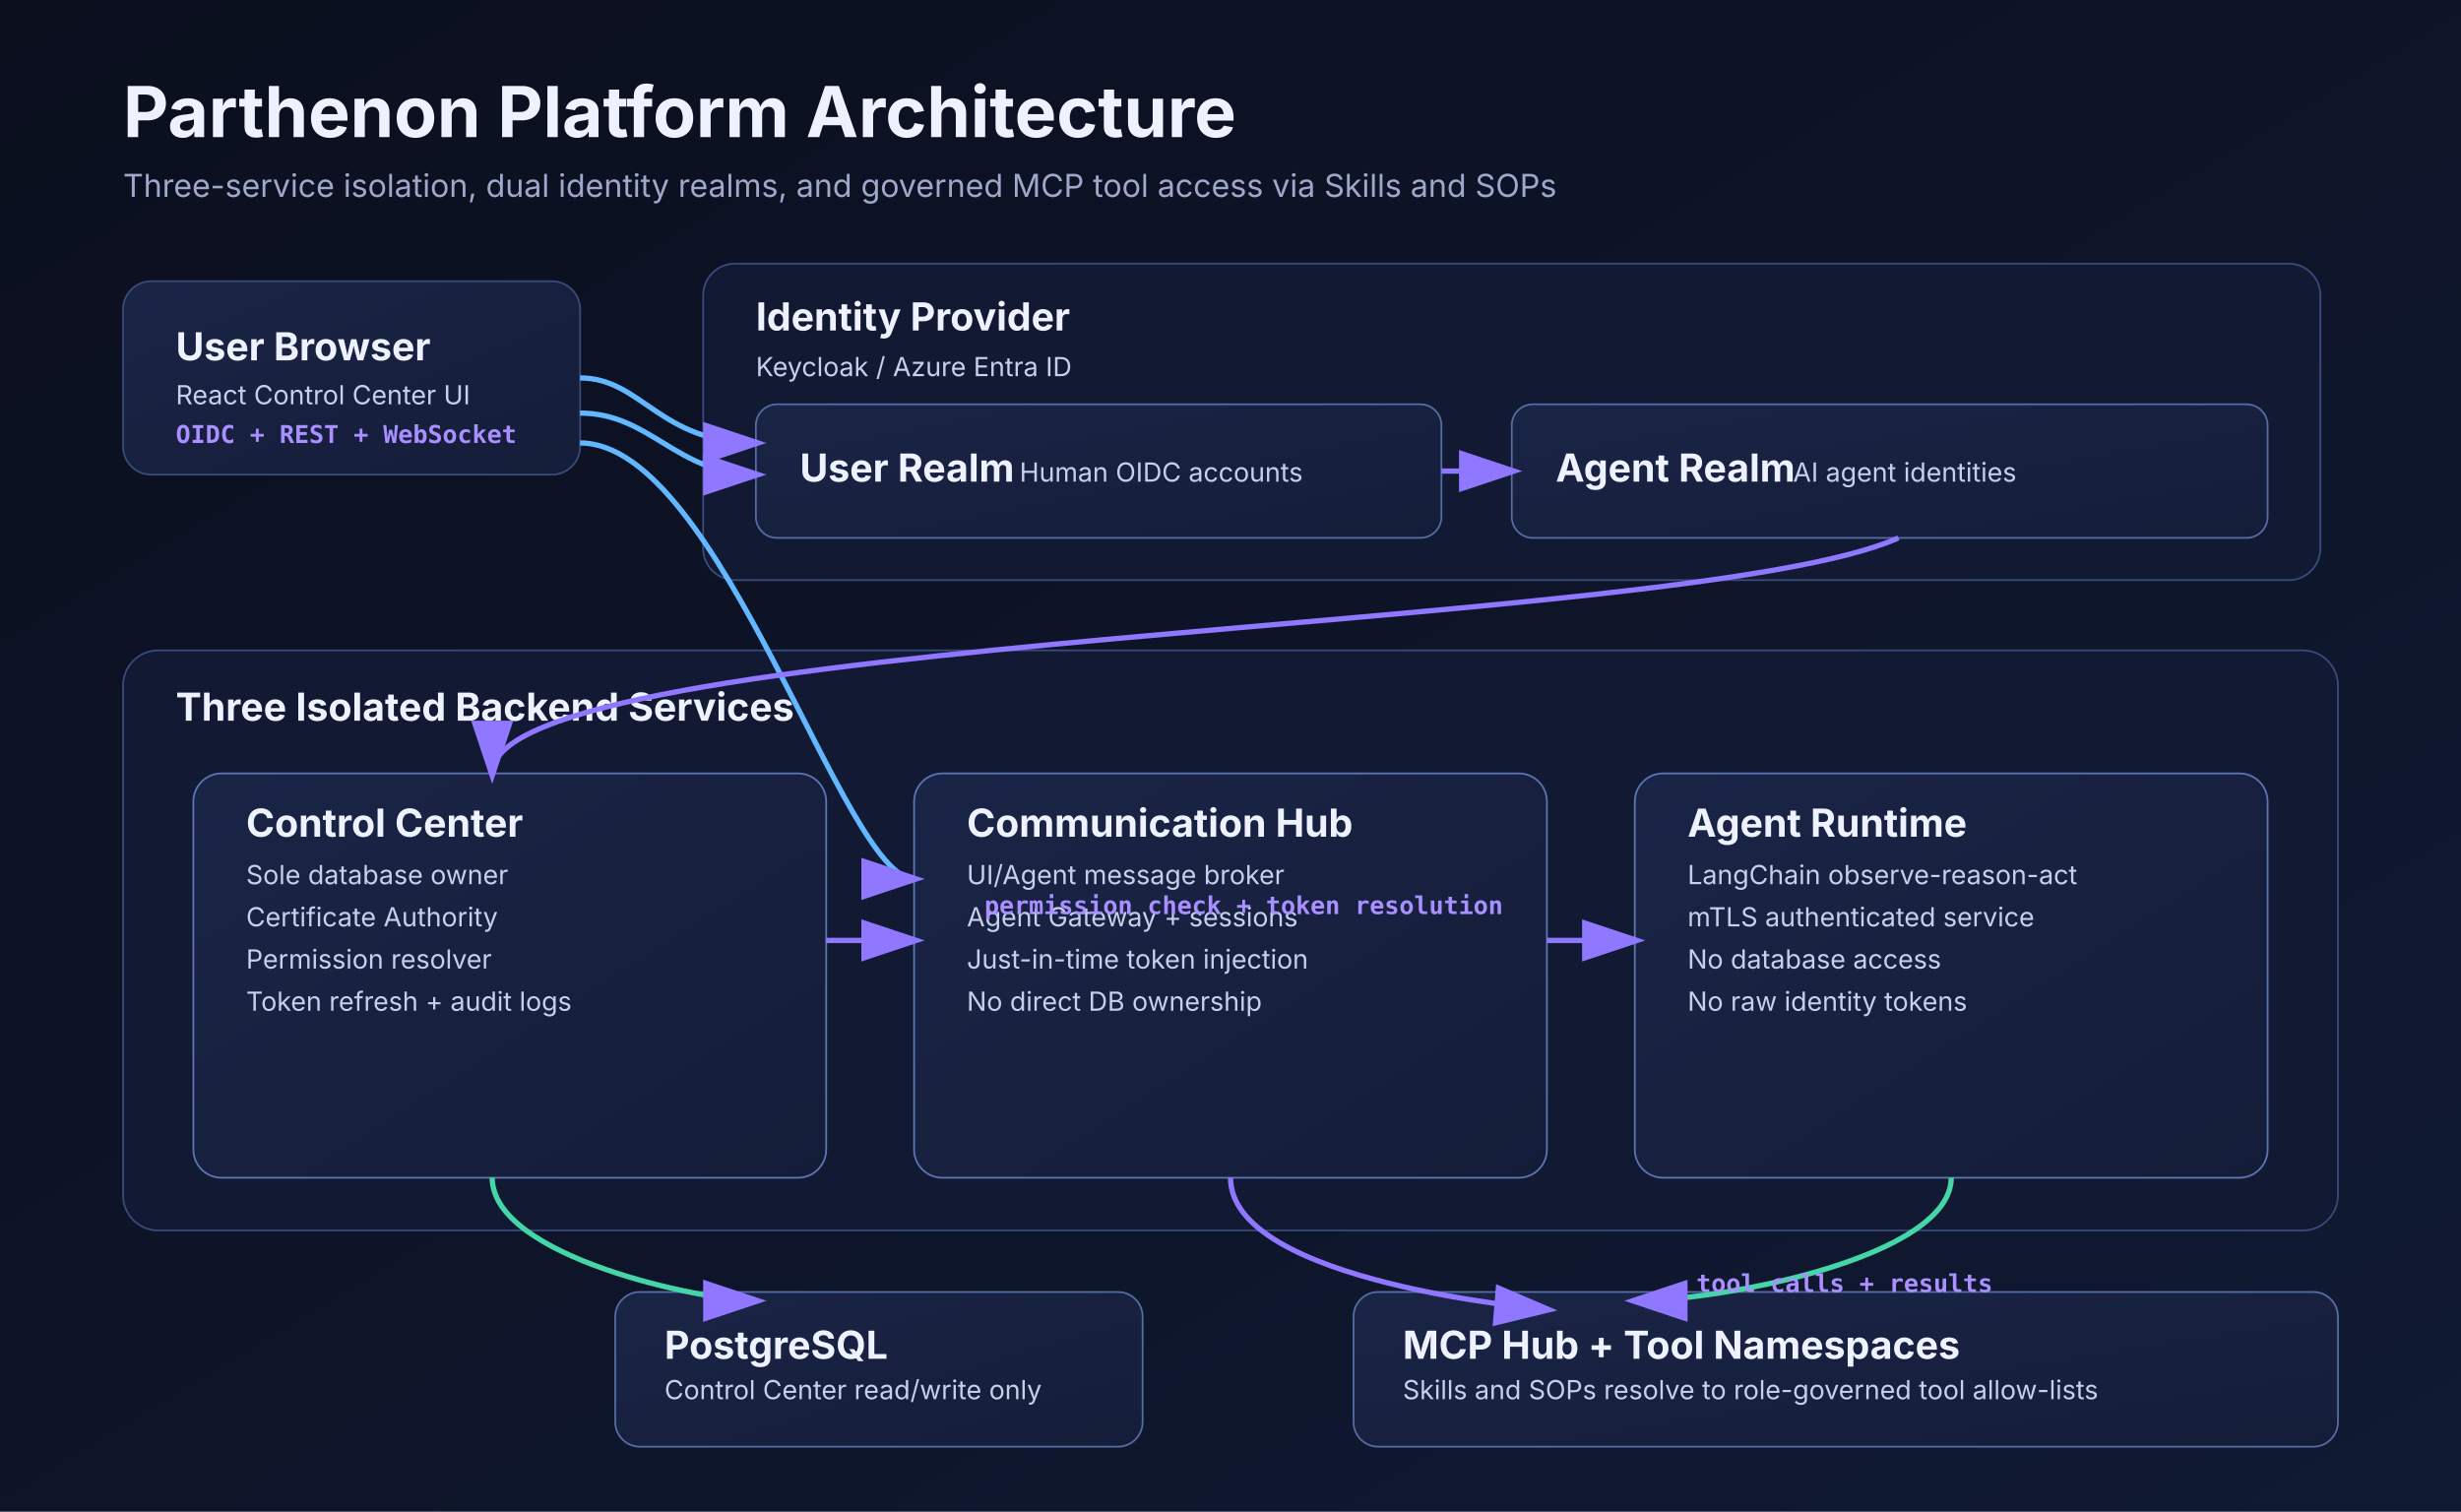
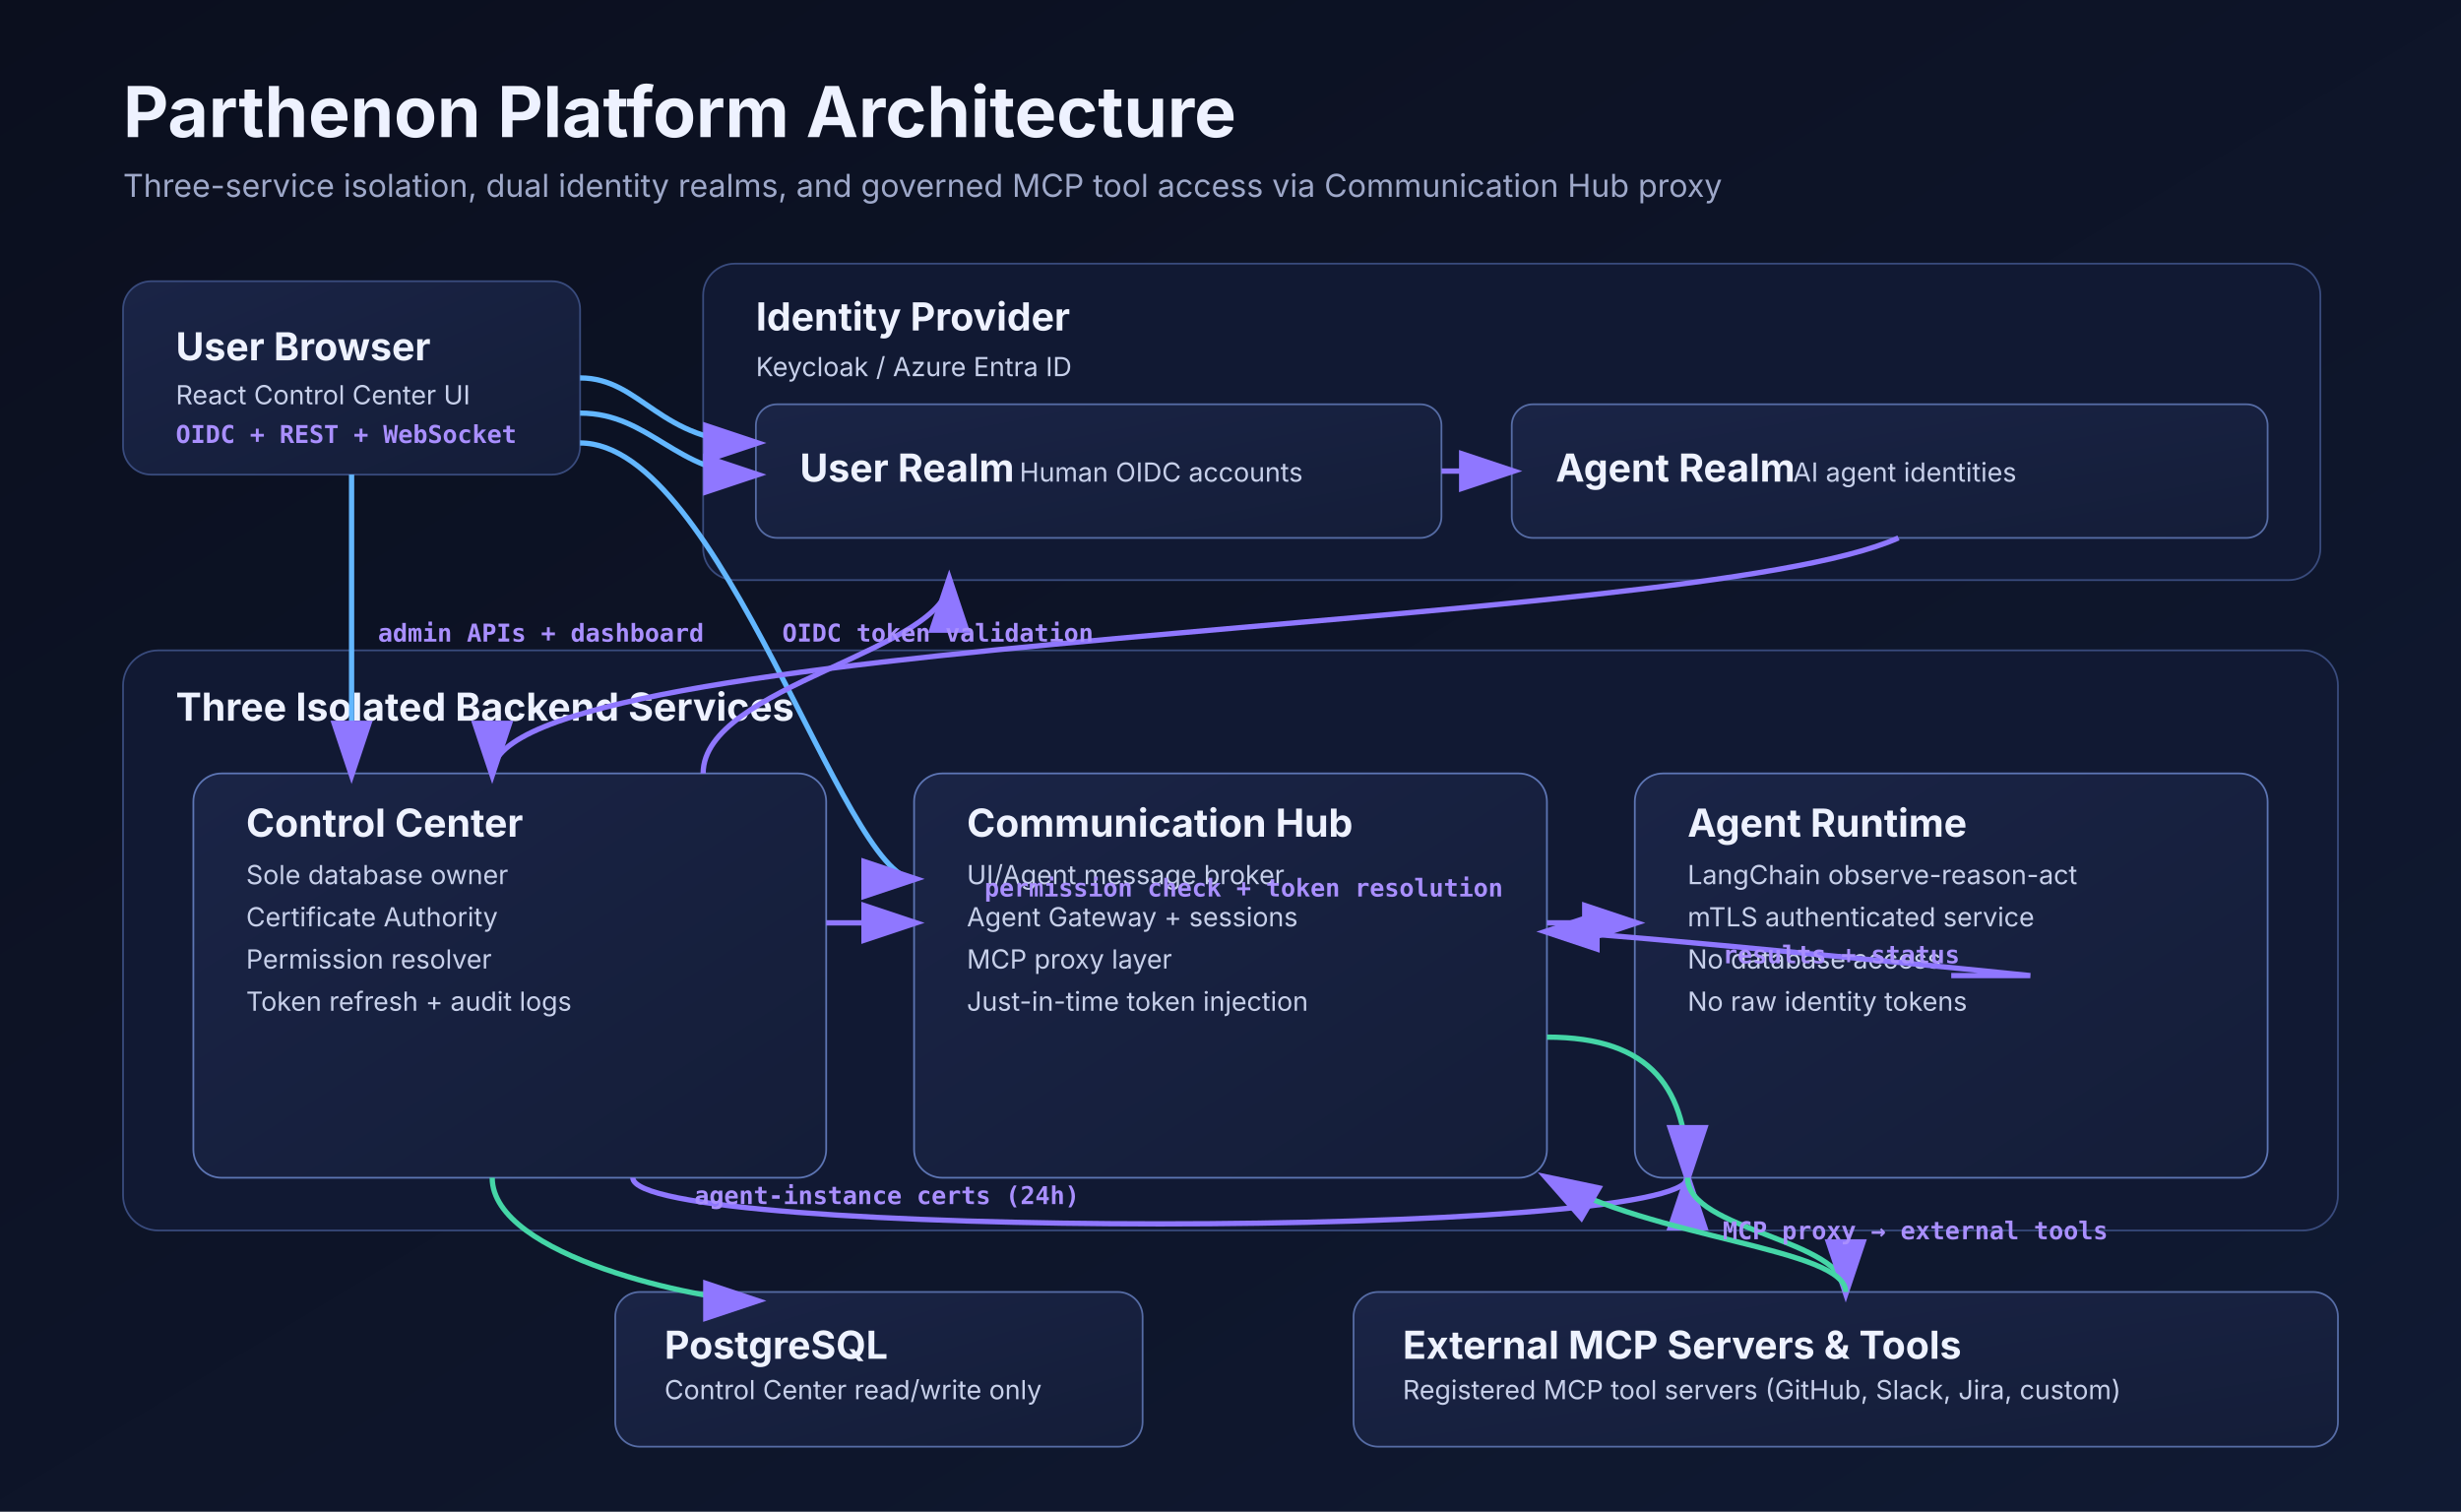
<svg xmlns="http://www.w3.org/2000/svg" width="1400" height="860" viewBox="0 0 1400 860" role="img" aria-label="Parthenon high-level architecture diagram">
  <defs>
    <linearGradient id="bg" x1="0" y1="0" x2="1" y2="1">
      <stop offset="0%" stop-color="#0b0f1e" />
      <stop offset="100%" stop-color="#101a33" />
    </linearGradient>
    <linearGradient id="panel" x1="0" y1="0" x2="1" y2="1">
      <stop offset="0%" stop-color="#1a2446" />
      <stop offset="100%" stop-color="#141d38" />
    </linearGradient>
    <marker id="arrow" markerWidth="12" markerHeight="8" refX="10" refY="4" orient="auto">
      <polygon points="0,0 12,4 0,8" fill="#8f77ff" />
    </marker>
    <style>
      .title { font: 700 40px Inter, Arial, sans-serif; fill: #eef2ff; }
      .subtitle { font: 400 18px Inter, Arial, sans-serif; fill: #9ea8c9; }
      .h { font: 700 22px Inter, Arial, sans-serif; fill: #eef2ff; }
      .t { font: 400 15px Inter, Arial, sans-serif; fill: #c7d0ea; }
      .k { font: 600 14px 'Fira Code', Consolas, monospace; fill: #a98fff; }
      .edge { stroke: #8f77ff; stroke-width: 3; fill: none; marker-end: url(#arrow); }
      .edge2 { stroke: #63b7ff; stroke-width: 3; fill: none; marker-end: url(#arrow); }
      .edge3 { stroke: #45d6a7; stroke-width: 3; fill: none; marker-end: url(#arrow); }
    </style>
  </defs>
  <rect width="1400" height="860" fill="url(#bg)" />
  <text x="70" y="78" class="title">Parthenon Platform Architecture</text>
-   <text x="70" y="112" class="subtitle">Three-service isolation, dual identity realms, and governed MCP tool access via Skills and SOPs</text>
+   <text x="70" y="112" class="subtitle">Three-service isolation, dual identity realms, and governed MCP tool access via Communication Hub proxy</text>
  <rect x="70" y="160" width="260" height="110" rx="16" fill="url(#panel)" stroke="#394b7d" />
  <text x="100" y="205" class="h">User Browser</text>
  <text x="100" y="230" class="t">React Control Center UI</text>
  <text x="100" y="252" class="k">OIDC + REST + WebSocket</text>
  <rect x="400" y="150" width="920" height="180" rx="18" fill="#111933" stroke="#394b7d" />
  <text x="430" y="188" class="h">Identity Provider</text>
  <text x="430" y="214" class="t">Keycloak / Azure Entra ID</text>
  <rect x="430" y="230" width="390" height="76" rx="12" fill="url(#panel)" stroke="#566ca5" />
  <text x="455" y="274" class="h">User Realm</text>
  <text x="580" y="274" class="t">Human OIDC accounts</text>
  <rect x="860" y="230" width="430" height="76" rx="12" fill="url(#panel)" stroke="#566ca5" />
  <text x="885" y="274" class="h">Agent Realm</text>
  <text x="1020" y="274" class="t">AI agent identities</text>
  <rect x="70" y="370" width="1260" height="330" rx="20" fill="#111933" stroke="#394b7d" />
  <text x="100" y="410" class="h">Three Isolated Backend Services</text>
  <rect x="110" y="440" width="360" height="230" rx="16" fill="url(#panel)" stroke="#5d75b4" />
  <text x="140" y="476" class="h">Control Center</text>
  <text x="140" y="503" class="t">Sole database owner</text>
  <text x="140" y="527" class="t">Certificate Authority</text>
  <text x="140" y="551" class="t">Permission resolver</text>
  <text x="140" y="575" class="t">Token refresh + audit logs</text>
  <rect x="520" y="440" width="360" height="230" rx="16" fill="url(#panel)" stroke="#5d75b4" />
  <text x="550" y="476" class="h">Communication Hub</text>
  <text x="550" y="503" class="t">UI/Agent message broker</text>
  <text x="550" y="527" class="t">Agent Gateway + sessions</text>
-   <text x="550" y="551" class="t">Just-in-time token injection</text>
-   <text x="550" y="575" class="t">No direct DB ownership</text>
+   <text x="550" y="551" class="t">MCP proxy layer</text>
+   <text x="550" y="575" class="t">Just-in-time token injection</text>
  <rect x="930" y="440" width="360" height="230" rx="16" fill="url(#panel)" stroke="#5d75b4" />
  <text x="960" y="476" class="h">Agent Runtime</text>
  <text x="960" y="503" class="t">LangChain observe-reason-act</text>
  <text x="960" y="527" class="t">mTLS authenticated service</text>
  <text x="960" y="551" class="t">No database access</text>
  <text x="960" y="575" class="t">No raw identity tokens</text>
  <rect x="350" y="735" width="300" height="88" rx="14" fill="url(#panel)" stroke="#566ca5" />
  <text x="378" y="773" class="h">PostgreSQL</text>
  <text x="378" y="796" class="t">Control Center read/write only</text>
  <rect x="770" y="735" width="560" height="88" rx="14" fill="url(#panel)" stroke="#566ca5" />
-   <text x="798" y="773" class="h">MCP Hub + Tool Namespaces</text>
-   <text x="798" y="796" class="t">Skills and SOPs resolve to role-governed tool allow-lists</text>
+   <text x="798" y="773" class="h">External MCP Servers &amp; Tools</text>
+   <text x="798" y="796" class="t">Registered MCP tool servers (GitHub, Slack, Jira, custom)</text>
  <path class="edge2" d="M330 215 C365 215, 375 252, 430 252" />
  <path class="edge2" d="M330 235 C370 235, 385 270, 430 270" />
  <path class="edge2" d="M330 252 C410 252, 480 500, 520 500" />
+   <path class="edge2" d="M200 270 C200 340, 200 390, 200 440" />
  <path class="edge" d="M820 268 C845 268, 850 268, 860 268" />
  <path class="edge" d="M1080 306 C960 360, 280 360, 280 440" />
-   <path class="edge" d="M470 535 C495 535, 500 535, 520 535" />
-   <path class="edge" d="M880 535 C905 535, 910 535, 930 535" />
+   <path class="edge" d="M400 440 C400 390, 540 370, 540 330" />
+   <path class="edge" d="M470 525 C495 525, 500 525, 520 525" />
+   <path class="edge" d="M880 525 C905 525, 910 525, 930 525" />
  <path class="edge3" d="M280 670 C280 715, 400 740, 430 740" />
-   <path class="edge3" d="M1110 670 C1110 715, 980 740, 930 740" />
-   <path class="edge" d="M700 670 C700 730, 880 745, 880 745" />
-   <text x="560" y="520" class="k">permission check + token resolution</text>
-   <text x="965" y="735" class="k">tool calls + results</text>
+   <path class="edge" d="M360 670 C360 705, 960 705, 960 670" />
+   <path class="edge" d="M1110 555 C1145 555, 1155 555, 1155 555 C1155 555, 910 530, 880 530" />
+   <path class="edge3" d="M880 590 C940 590, 960 620, 960 670" />
+   <path class="edge3" d="M960 670 C960 700, 1050 705, 1050 735" />
+   <path class="edge3" d="M1050 735 C1050 710, 940 705, 880 670" />
+   <text x="215" y="365" class="k">admin APIs + dashboard</text>
+   <text x="445" y="365" class="k">OIDC token validation</text>
+   <text x="560" y="510" class="k">permission check + token resolution</text>
+   <text x="395" y="685" class="k">agent-instance certs (24h)</text>
+   <text x="980" y="705" class="k">MCP proxy → external tools</text>
+   <text x="980" y="548" class="k">results + status</text>
</svg>
